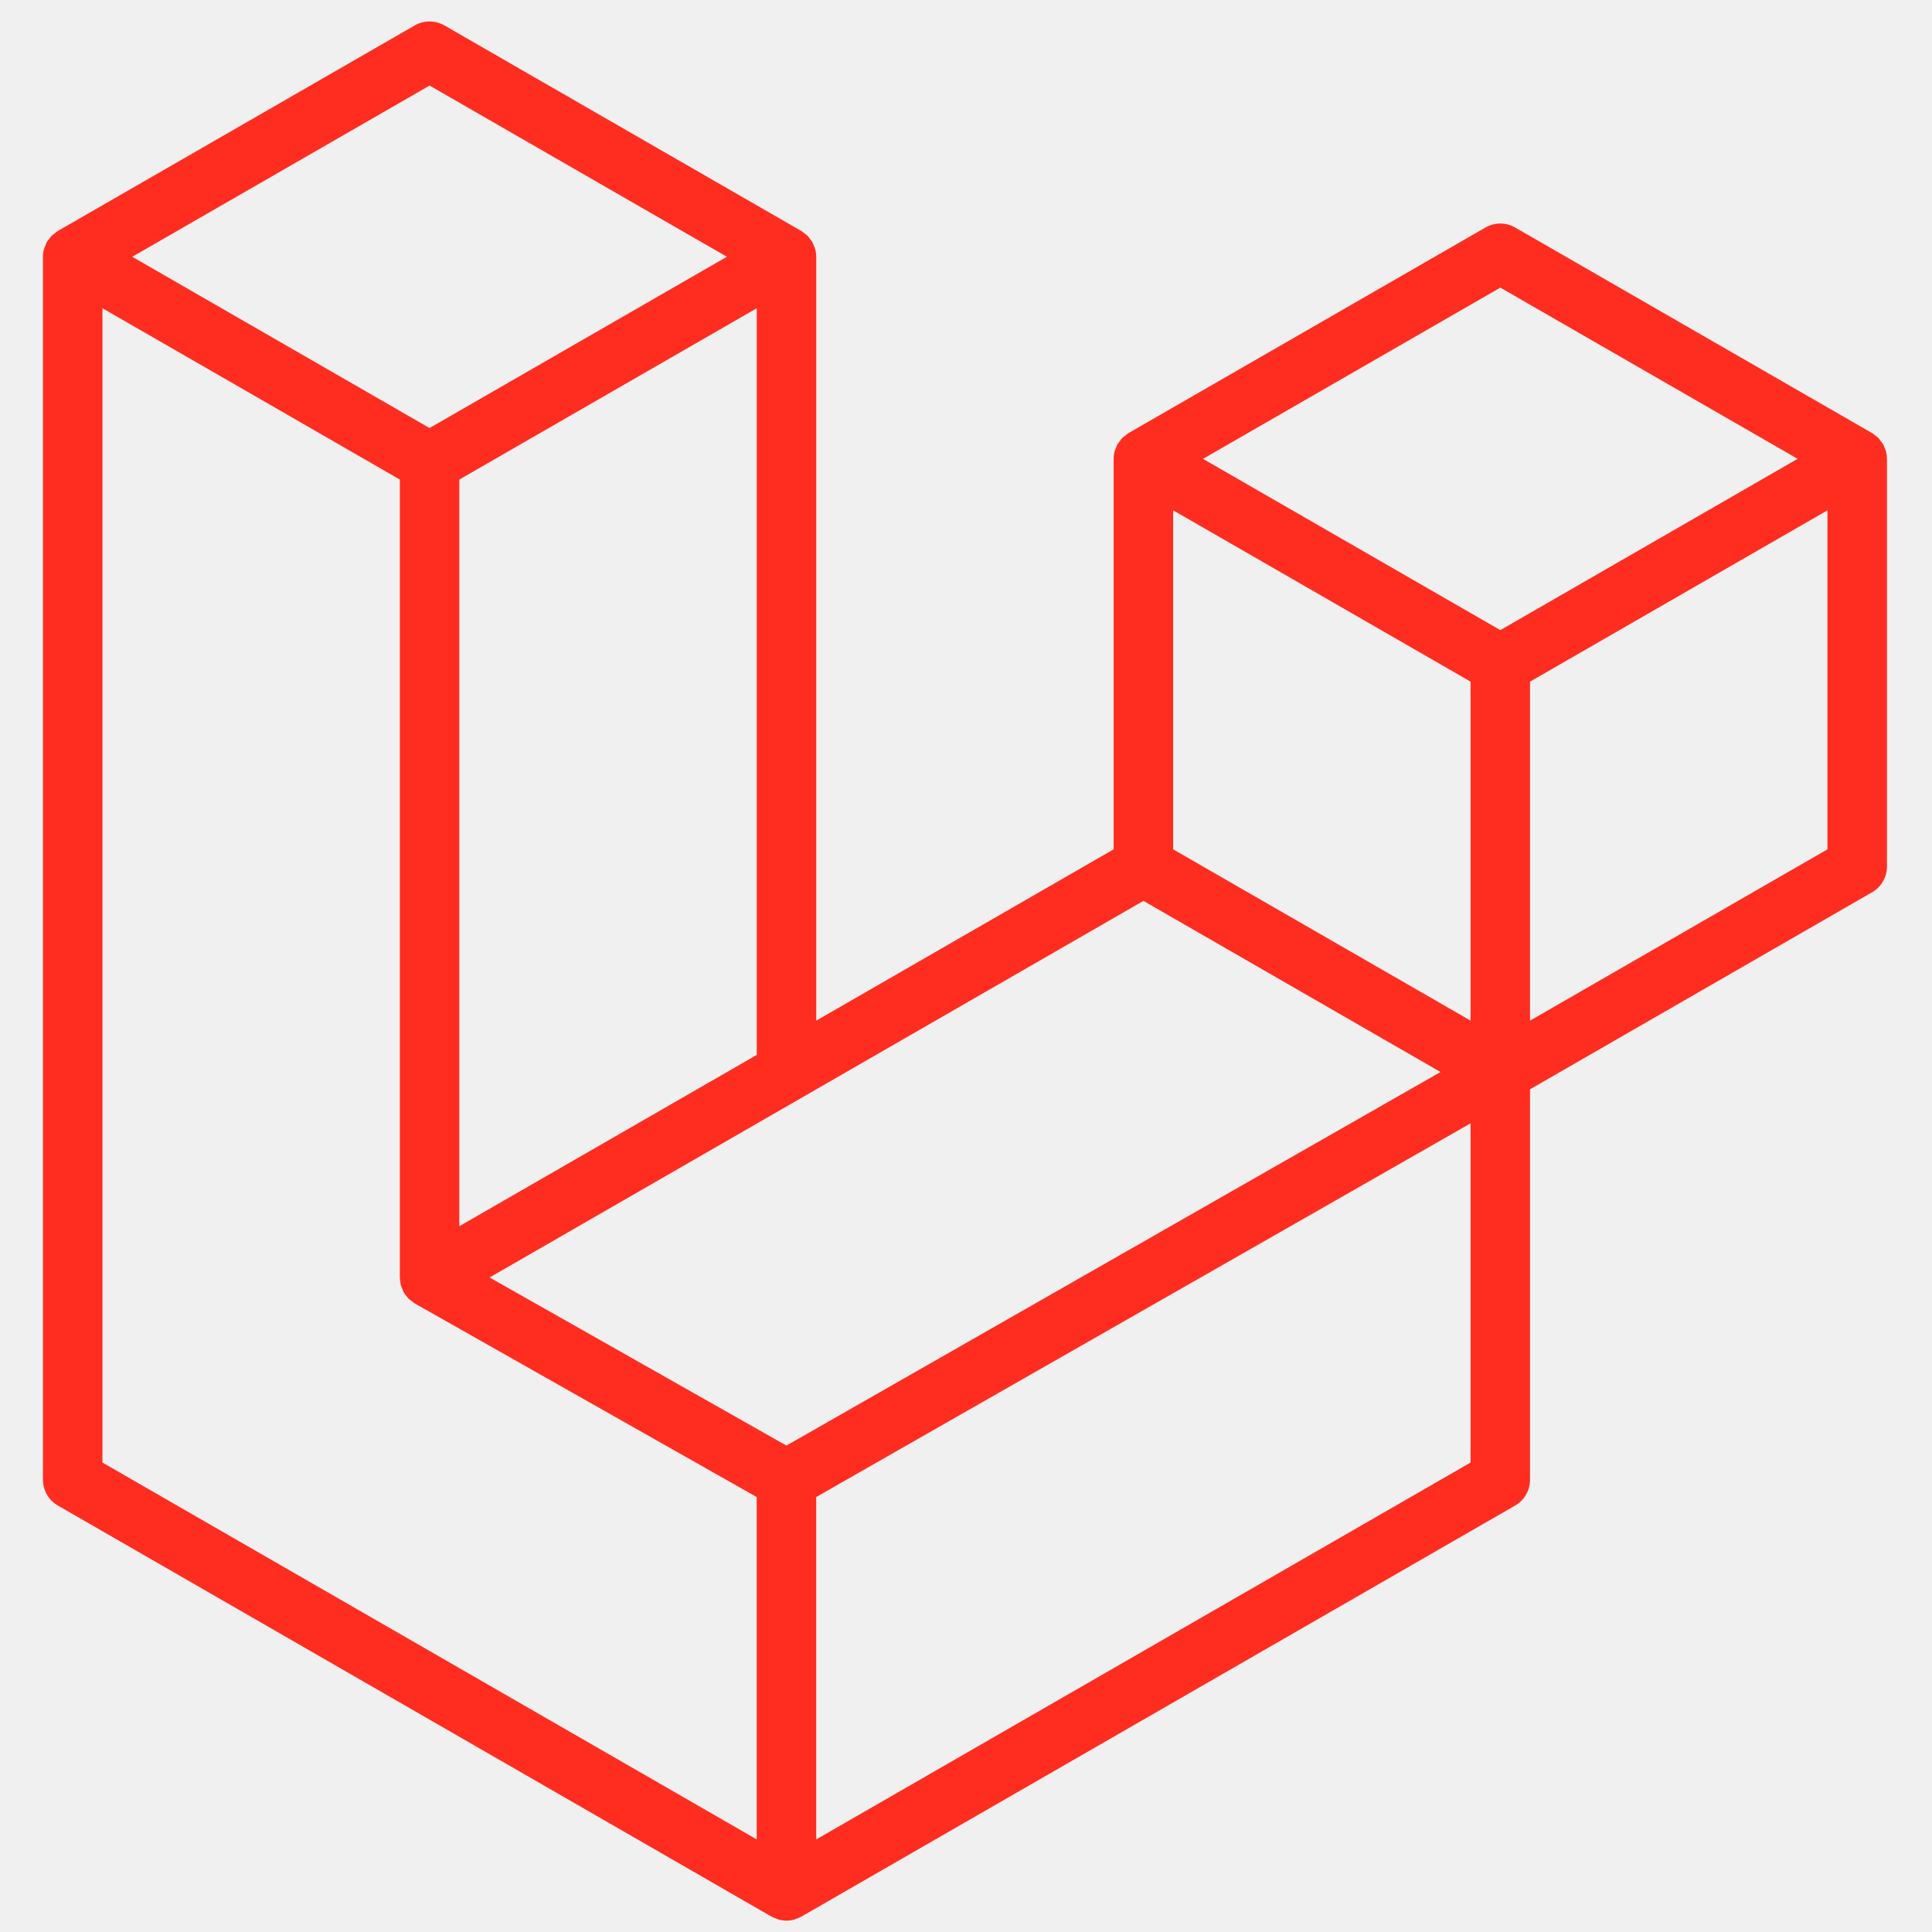
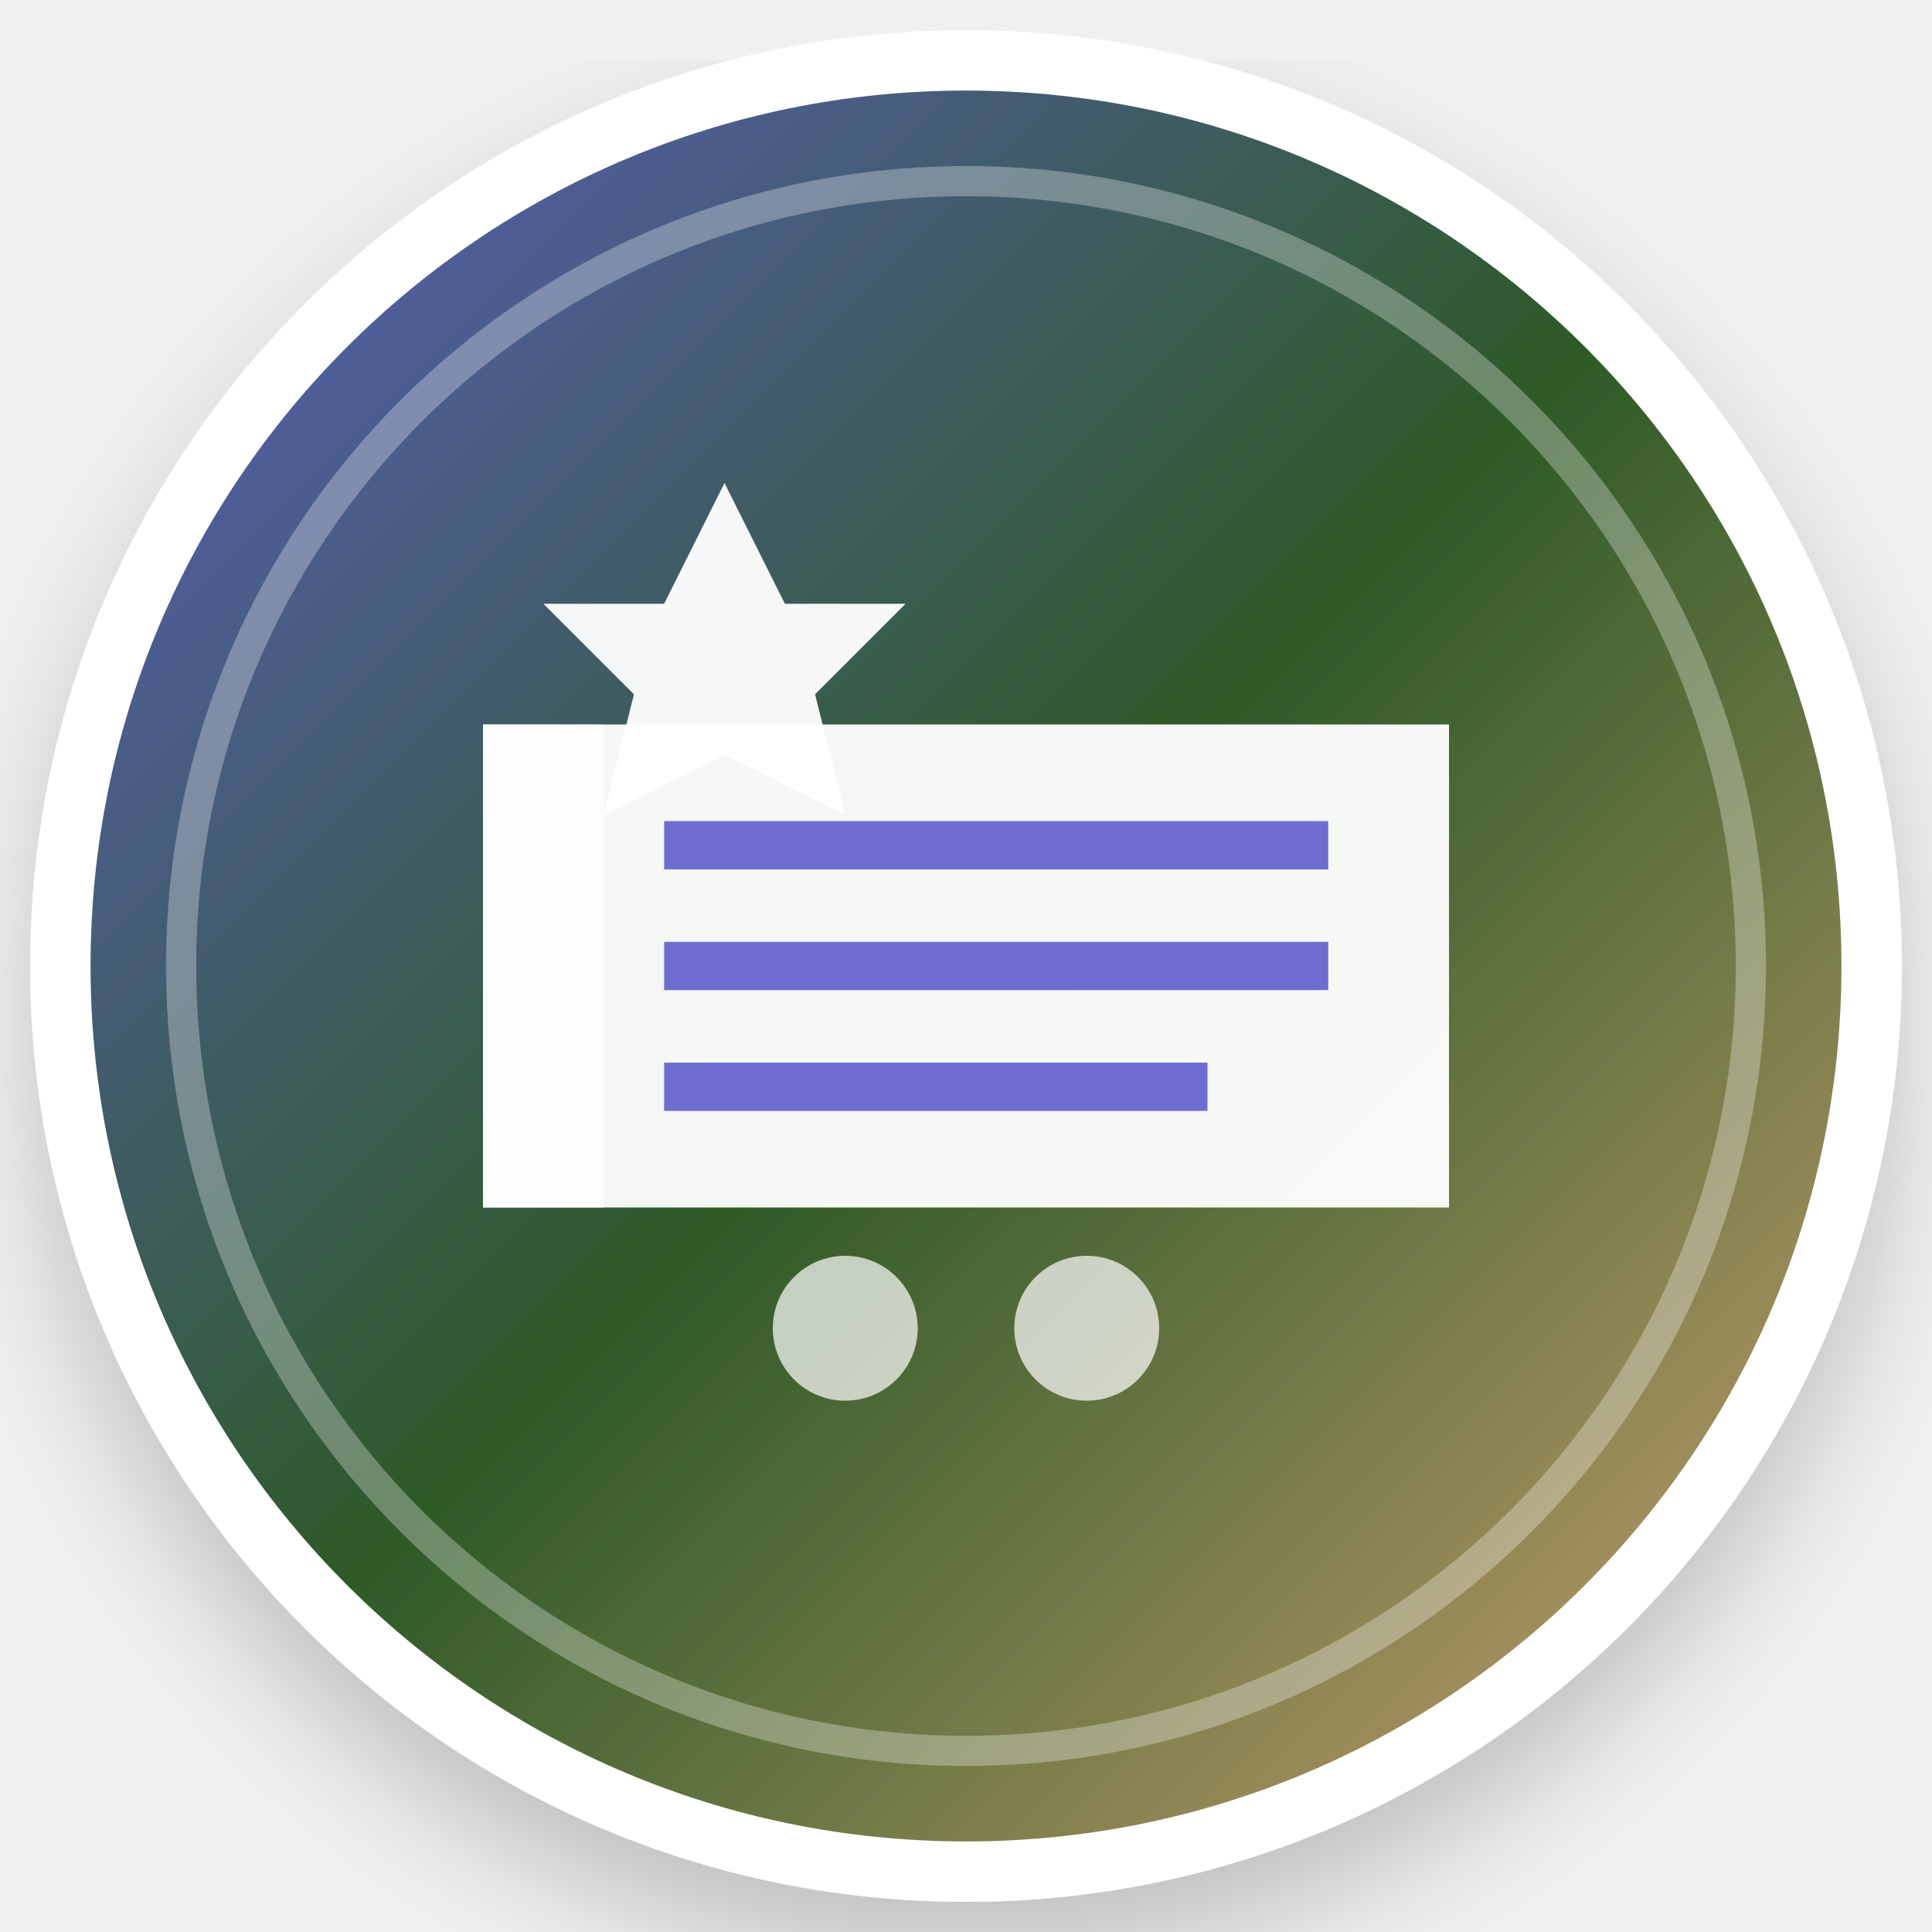
- <svg xmlns="http://www.w3.org/2000/svg" width="166" height="166" viewBox="0 0 166 166" fill="none">
-   <path fill-rule="evenodd" clip-rule="evenodd" d="M162.041 38.759C162.099 38.977 162.129 39.201 162.13 39.426V74.452C162.13 74.902 162.011 75.344 161.786 75.733C161.561 76.122 161.237 76.444 160.847 76.668L131.462 93.594V127.141C131.462 128.054 130.977 128.897 130.186 129.357L68.847 164.683C68.707 164.763 68.554 164.814 68.401 164.868C68.343 164.887 68.289 164.922 68.228 164.938C67.8 165.051 67.349 165.051 66.92 164.938C66.85 164.919 66.786 164.881 66.719 164.855C66.579 164.804 66.432 164.76 66.298 164.683L4.972 129.357C4.583 129.133 4.259 128.81 4.034 128.421C3.808 128.032 3.69 127.591 3.689 127.141L3.689 22.063C3.689 21.834 3.721 21.61 3.779 21.393C3.798 21.32 3.843 21.253 3.868 21.179C3.916 21.045 3.961 20.908 4.031 20.783C4.079 20.7 4.149 20.633 4.206 20.557C4.28 20.454 4.347 20.349 4.433 20.26C4.506 20.186 4.602 20.132 4.685 20.068C4.778 19.992 4.861 19.909 4.966 19.848L35.633 2.185C36.022 1.961 36.462 1.844 36.91 1.844C37.358 1.844 37.798 1.961 38.186 2.185L68.851 19.848H68.857C68.959 19.912 69.045 19.992 69.138 20.065C69.221 20.129 69.313 20.186 69.387 20.257C69.476 20.349 69.54 20.454 69.616 20.557C69.671 20.633 69.744 20.7 69.789 20.783C69.862 20.911 69.904 21.045 69.955 21.179C69.98 21.253 70.025 21.32 70.044 21.396C70.103 21.614 70.133 21.838 70.133 22.063V87.694L95.686 72.974V39.423C95.686 39.2 95.718 38.973 95.775 38.759C95.798 38.683 95.839 38.615 95.865 38.542C95.916 38.408 95.96 38.271 96.031 38.146C96.079 38.063 96.149 37.996 96.203 37.92C96.279 37.818 96.343 37.712 96.433 37.623C96.506 37.549 96.599 37.495 96.681 37.431C96.777 37.355 96.86 37.272 96.962 37.211L127.633 19.548C128.021 19.324 128.461 19.206 128.91 19.206C129.358 19.206 129.798 19.324 130.186 19.548L160.85 37.211C160.959 37.275 161.042 37.355 161.137 37.428C161.217 37.492 161.31 37.549 161.383 37.62C161.473 37.712 161.536 37.818 161.613 37.92C161.67 37.996 161.741 38.063 161.785 38.146C161.859 38.271 161.9 38.408 161.951 38.542C161.98 38.615 162.021 38.683 162.041 38.759ZM157.018 72.974V43.848L146.287 50.028L131.462 58.568V87.694L157.021 72.974H157.018ZM126.354 125.663V96.518L111.771 104.85L70.13 128.626V158.046L126.354 125.663ZM8.801 26.485V125.663L65.018 158.043V128.629L35.649 112L35.64 111.994L35.627 111.988C35.528 111.93 35.445 111.847 35.353 111.777C35.273 111.713 35.18 111.662 35.11 111.592L35.104 111.582C35.021 111.502 34.963 111.403 34.893 111.314C34.829 111.228 34.753 111.154 34.702 111.065L34.699 111.055C34.641 110.96 34.606 110.845 34.565 110.736C34.523 110.64 34.469 110.551 34.443 110.449C34.411 110.328 34.405 110.197 34.392 110.072C34.379 109.976 34.354 109.881 34.354 109.785V109.778V41.205L19.532 32.662L8.801 26.485ZM36.913 7.35L11.364 22.063L36.907 36.777L62.453 22.06L36.907 7.35H36.913ZM50.2 99.174L65.022 90.637V26.485L54.291 32.665L39.466 41.205V105.357L50.2 99.174ZM128.91 24.713L103.363 39.426L128.91 54.14L154.453 39.423L128.91 24.713ZM126.354 58.568L111.529 50.028L100.798 43.848V72.974L115.619 81.511L126.354 87.694V58.568ZM67.571 124.205L105.042 102.803L123.772 92.109L98.245 77.405L68.854 94.334L42.066 109.762L67.571 124.205Z" fill="#FF2D20" />
+ <svg xmlns="http://www.w3.org/2000/svg" width="32" height="32" viewBox="0 0 32 32" fill="none">
+   <defs>
+     <linearGradient id="faviconGradient" x1="0%" y1="0%" x2="100%" y2="100%">
+       <stop offset="0%" style="stop-color:#5f5fcd;stop-opacity:1" />
+       <stop offset="50%" style="stop-color:#2d5a27;stop-opacity:1" />
+       <stop offset="100%" style="stop-color:#d4a574;stop-opacity:1" />
+     </linearGradient>
+     <filter id="shadow" x="-20%" y="-20%" width="140%" height="140%">
+       <feDropShadow dx="0" dy="1" stdDeviation="1" flood-color="#000000" flood-opacity="0.2" />
+     </filter>
+   </defs>
+   <circle cx="16" cy="16" r="15" fill="url(#faviconGradient)" stroke="#ffffff" stroke-width="1" filter="url(#shadow)" />
+   <path d="M8 12 L24 12 L24 20 L8 20 Z" fill="#ffffff" opacity="0.95" />
+   <rect x="8" y="12" width="2" height="8" fill="#ffffff" opacity="0.8" />
+   <line x1="11" y1="14" x2="22" y2="14" stroke="#5f5fcd" stroke-width="0.8" opacity="0.9" />
+   <line x1="11" y1="16" x2="22" y2="16" stroke="#5f5fcd" stroke-width="0.8" opacity="0.9" />
+   <line x1="11" y1="18" x2="20" y2="18" stroke="#5f5fcd" stroke-width="0.8" opacity="0.9" />
+   <path d="M20 8 A4 4 0 0 1 20 16 A4 4 0 0 0 20 8 Z" fill="#ffffff" opacity="0.95" />
+   <path d="M12 8 L13 10 L15 10 L13.5 11.5 L14 13.5 L12 12.5 L10 13.5 L10.5 11.5 L9 10 L11 10 Z" fill="#ffffff" opacity="0.95" />
+   <circle cx="14" cy="22" r="1.2" fill="#ffffff" opacity="0.7" />
+   <circle cx="18" cy="22" r="1.2" fill="#ffffff" opacity="0.7" />
+   <circle cx="16" cy="16" r="13" fill="none" stroke="#ffffff" stroke-width="0.5" opacity="0.3" />
</svg>
